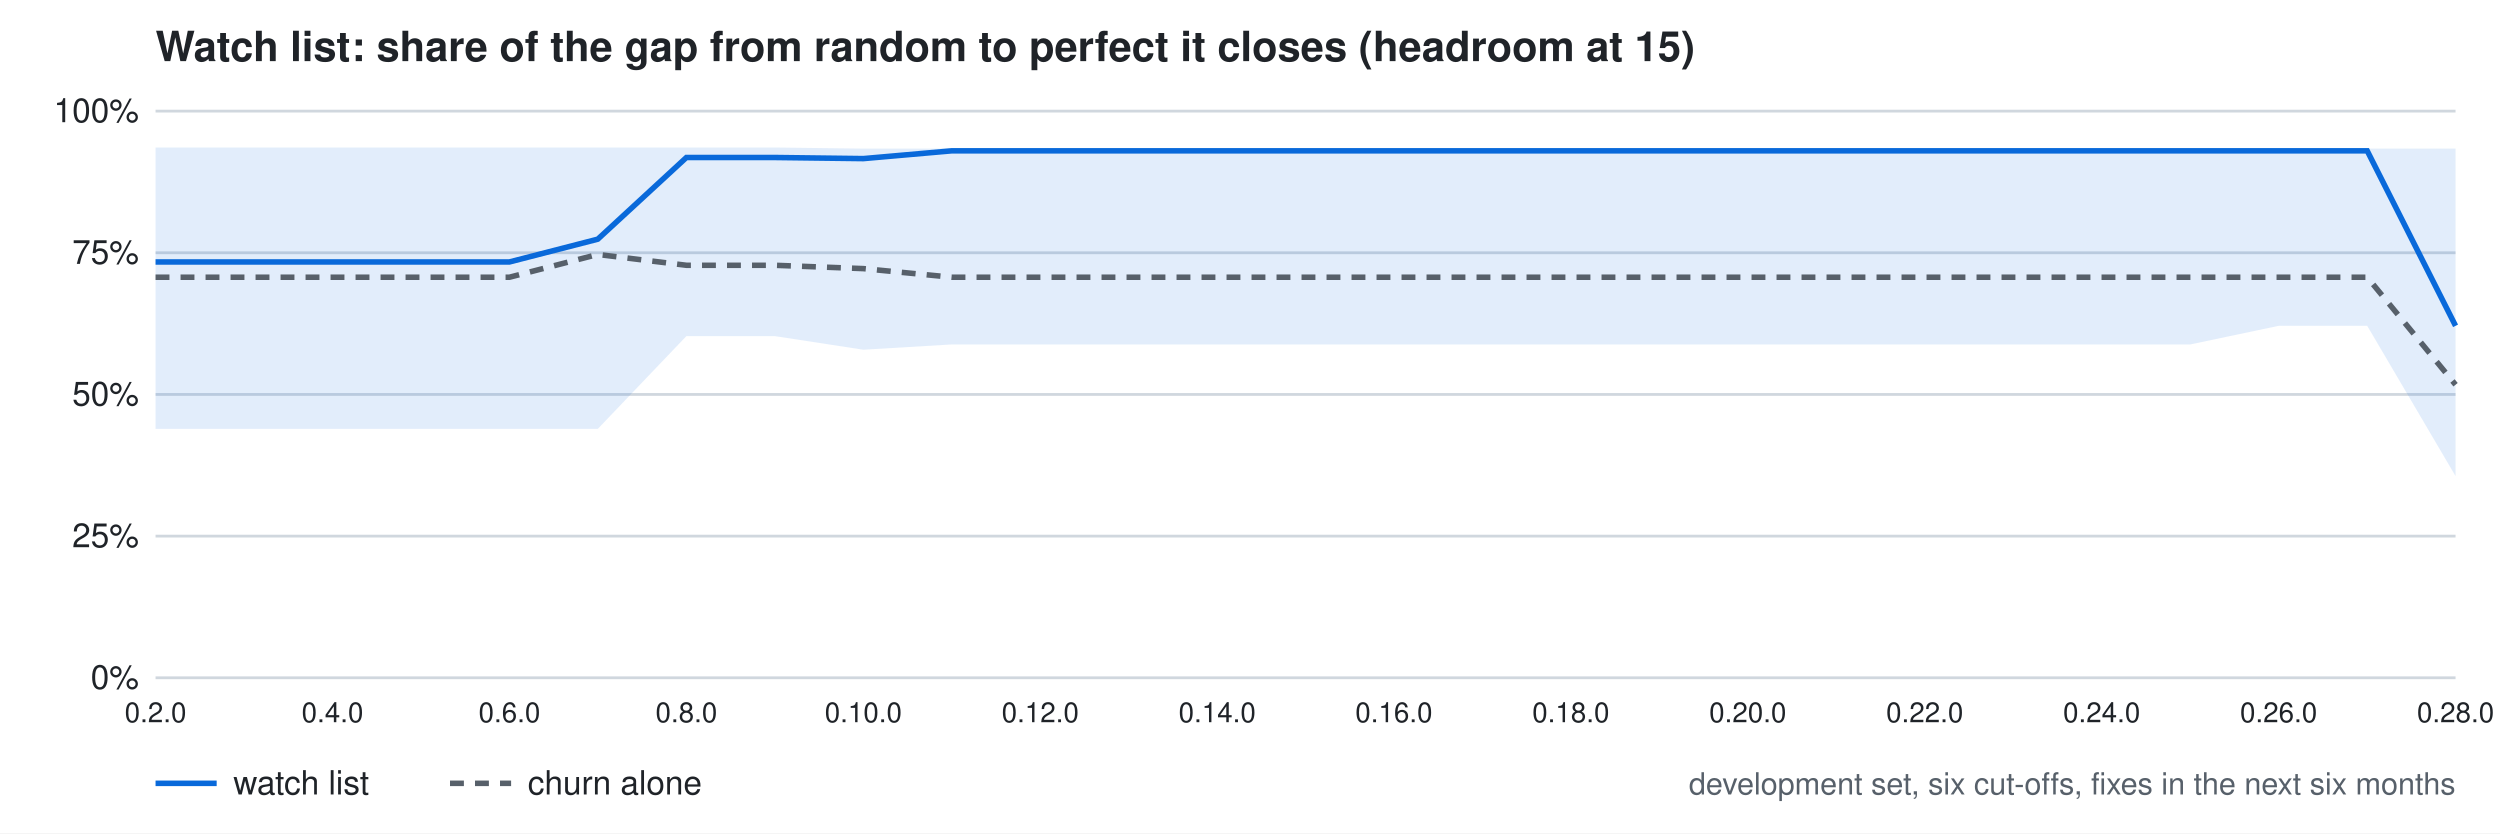
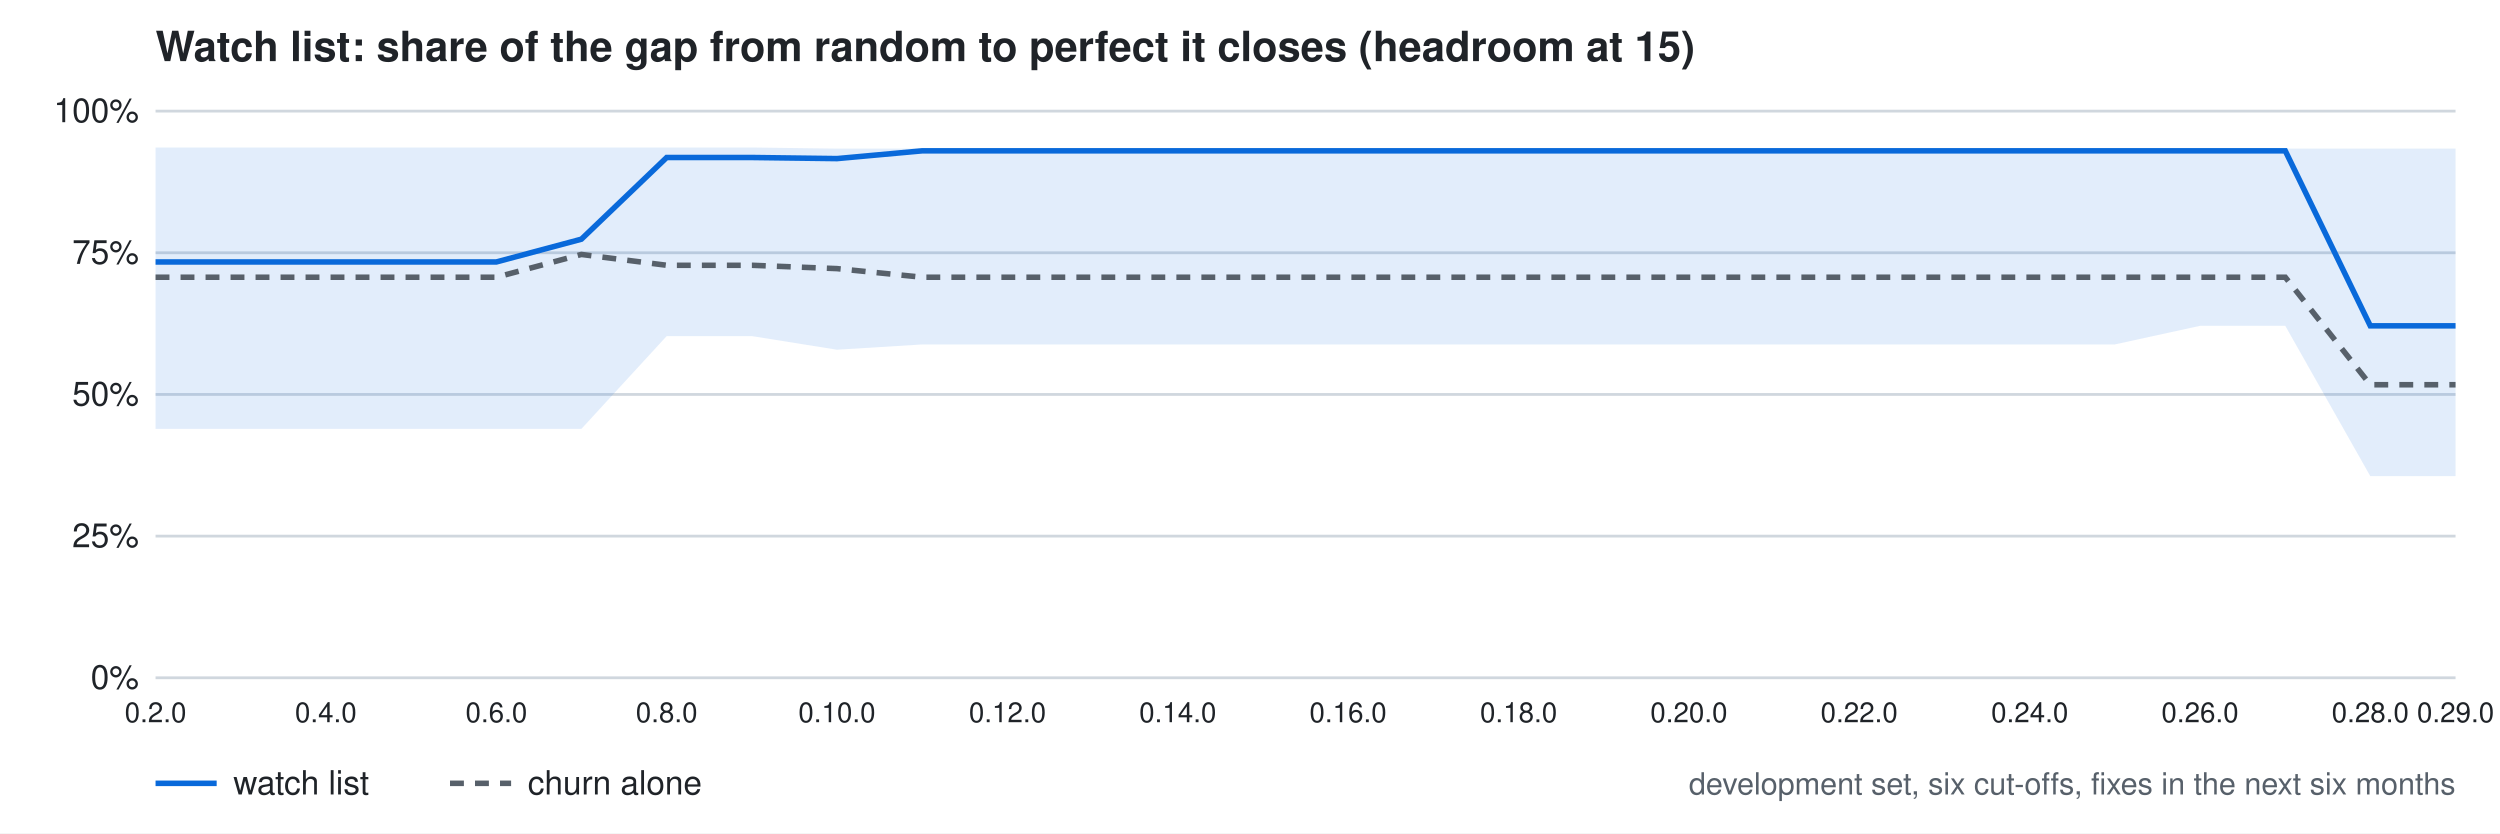
<svg xmlns="http://www.w3.org/2000/svg" width="900" height="300" viewBox="0 0 900 300" font-family="-apple-system,Segoe UI,Helvetica,Arial,sans-serif" font-size="12">
  <rect width="900" height="300" fill="#ffffff" />
  <text x="56" y="22" font-size="15" font-weight="600" fill="#1f2328">Watch list: share of the gap from random to perfect it closes (headroom at 15)</text>
  <line x1="56" y1="244.0" x2="884" y2="244.0" stroke="#d0d7de" stroke-width="1" />
  <text x="50" y="248.0" text-anchor="end" fill="#1f2328">0%</text>
  <line x1="56" y1="193.0" x2="884" y2="193.0" stroke="#d0d7de" stroke-width="1" />
  <text x="50" y="197.0" text-anchor="end" fill="#1f2328">25%</text>
  <line x1="56" y1="142.0" x2="884" y2="142.0" stroke="#d0d7de" stroke-width="1" />
  <text x="50" y="146.0" text-anchor="end" fill="#1f2328">50%</text>
  <line x1="56" y1="91.0" x2="884" y2="91.0" stroke="#d0d7de" stroke-width="1" />
  <text x="50" y="95.0" text-anchor="end" fill="#1f2328">75%</text>
  <line x1="56" y1="40.0" x2="884" y2="40.0" stroke="#d0d7de" stroke-width="1" />
  <text x="50" y="44.0" text-anchor="end" fill="#1f2328">100%</text>
  <text x="56.0" y="260" text-anchor="middle" fill="#1f2328" font-size="10">0.2.0</text>
-   <text x="119.7" y="260" text-anchor="middle" fill="#1f2328" font-size="10">0.4.0</text>
-   <text x="183.4" y="260" text-anchor="middle" fill="#1f2328" font-size="10">0.6.0</text>
-   <text x="247.1" y="260" text-anchor="middle" fill="#1f2328" font-size="10">0.8.0</text>
-   <text x="310.8" y="260" text-anchor="middle" fill="#1f2328" font-size="10">0.10.0</text>
-   <text x="374.5" y="260" text-anchor="middle" fill="#1f2328" font-size="10">0.12.0</text>
-   <text x="438.2" y="260" text-anchor="middle" fill="#1f2328" font-size="10">0.14.0</text>
-   <text x="501.8" y="260" text-anchor="middle" fill="#1f2328" font-size="10">0.16.0</text>
-   <text x="565.5" y="260" text-anchor="middle" fill="#1f2328" font-size="10">0.18.0</text>
-   <text x="629.2" y="260" text-anchor="middle" fill="#1f2328" font-size="10">0.20.0</text>
-   <text x="692.9" y="260" text-anchor="middle" fill="#1f2328" font-size="10">0.22.0</text>
-   <text x="756.6" y="260" text-anchor="middle" fill="#1f2328" font-size="10">0.24.0</text>
-   <text x="820.3" y="260" text-anchor="middle" fill="#1f2328" font-size="10">0.26.0</text>
-   <text x="884.0" y="260" text-anchor="middle" fill="#1f2328" font-size="10">0.28.0</text>
-   <polygon points="56.0,53.1 87.8,53.1 119.7,53.1 151.5,53.1 183.4,53.1 215.2,53.1 247.1,53.1 278.9,53.1 310.8,53.5 342.6,53.5 374.5,53.5 406.3,53.5 438.2,53.5 470.0,53.5 501.8,53.5 533.7,53.5 565.5,53.5 597.4,53.5 629.2,53.5 661.1,53.5 692.9,53.5 724.8,53.5 756.6,53.5 788.5,53.5 820.3,53.5 852.2,53.5 884.0,53.5 884.0,171.4 852.2,117.3 820.3,117.3 788.5,124.0 756.6,124.0 724.8,124.0 692.9,124.0 661.1,124.0 629.2,124.0 597.4,124.0 565.5,124.0 533.7,124.0 501.8,124.0 470.0,124.0 438.2,124.0 406.3,124.0 374.5,124.0 342.6,124.0 310.8,125.9 278.9,121.0 247.1,121.0 215.2,154.4 183.4,154.4 151.5,154.4 119.7,154.4 87.8,154.4 56.0,154.4" fill="#0969da" fill-opacity="0.12" stroke="none" />
-   <polyline points="56.0,94.3 87.8,94.3 119.7,94.3 151.5,94.3 183.4,94.3 215.2,86.1 247.1,56.7 278.9,56.7 310.8,57.1 342.6,54.3 374.5,54.3 406.3,54.3 438.2,54.3 470.0,54.3 501.8,54.3 533.7,54.3 565.5,54.3 597.4,54.3 629.2,54.3 661.1,54.3 692.9,54.3 724.8,54.3 756.6,54.3 788.5,54.3 820.3,54.3 852.2,54.3 884.0,117.3" fill="none" stroke="#0969da" stroke-width="2" />
-   <polyline points="56.0,99.8 87.8,99.8 119.7,99.8 151.5,99.8 183.4,99.8 215.2,91.6 247.1,95.5 278.9,95.5 310.8,96.7 342.6,99.8 374.5,99.8 406.3,99.8 438.2,99.8 470.0,99.8 501.8,99.8 533.7,99.8 565.5,99.8 597.4,99.8 629.2,99.8 661.1,99.8 692.9,99.8 724.8,99.8 756.6,99.8 788.5,99.8 820.3,99.8 852.2,99.8 884.0,138.5" fill="none" stroke="#57606a" stroke-width="2" stroke-dasharray="5 4" />
+   <text x="117.3" y="260" text-anchor="middle" fill="#1f2328" font-size="10">0.4.0</text>
+   <text x="178.7" y="260" text-anchor="middle" fill="#1f2328" font-size="10">0.6.0</text>
+   <text x="240.0" y="260" text-anchor="middle" fill="#1f2328" font-size="10">0.8.0</text>
+   <text x="301.3" y="260" text-anchor="middle" fill="#1f2328" font-size="10">0.10.0</text>
+   <text x="362.7" y="260" text-anchor="middle" fill="#1f2328" font-size="10">0.12.0</text>
+   <text x="424.0" y="260" text-anchor="middle" fill="#1f2328" font-size="10">0.14.0</text>
+   <text x="485.3" y="260" text-anchor="middle" fill="#1f2328" font-size="10">0.16.0</text>
+   <text x="546.7" y="260" text-anchor="middle" fill="#1f2328" font-size="10">0.18.0</text>
+   <text x="608.0" y="260" text-anchor="middle" fill="#1f2328" font-size="10">0.20.0</text>
+   <text x="669.3" y="260" text-anchor="middle" fill="#1f2328" font-size="10">0.22.0</text>
+   <text x="730.7" y="260" text-anchor="middle" fill="#1f2328" font-size="10">0.24.0</text>
+   <text x="792.0" y="260" text-anchor="middle" fill="#1f2328" font-size="10">0.26.0</text>
+   <text x="853.3" y="260" text-anchor="middle" fill="#1f2328" font-size="10">0.28.0</text>
+   <text x="884.0" y="260" text-anchor="middle" fill="#1f2328" font-size="10">0.29.0</text>
+   <polygon points="56.0,53.1 86.7,53.1 117.3,53.1 148.0,53.1 178.7,53.1 209.3,53.1 240.0,53.1 270.7,53.1 301.3,53.5 332.0,53.5 362.7,53.5 393.3,53.5 424.0,53.5 454.7,53.5 485.3,53.5 516.0,53.5 546.7,53.5 577.3,53.5 608.0,53.5 638.7,53.5 669.3,53.5 700.0,53.5 730.7,53.5 761.3,53.5 792.0,53.5 822.7,53.5 853.3,53.5 884.0,53.5 884.0,171.4 853.3,171.4 822.7,117.3 792.0,117.3 761.3,124.0 730.7,124.0 700.0,124.0 669.3,124.0 638.7,124.0 608.0,124.0 577.3,124.0 546.7,124.0 516.0,124.0 485.3,124.0 454.7,124.0 424.0,124.0 393.3,124.0 362.7,124.0 332.0,124.0 301.3,125.9 270.7,121.0 240.0,121.0 209.3,154.4 178.7,154.4 148.0,154.4 117.3,154.4 86.7,154.4 56.0,154.4" fill="#0969da" fill-opacity="0.12" stroke="none" />
+   <polyline points="56.0,94.3 86.7,94.3 117.3,94.3 148.0,94.3 178.7,94.3 209.3,86.1 240.0,56.7 270.7,56.7 301.3,57.1 332.0,54.3 362.7,54.3 393.3,54.3 424.0,54.3 454.7,54.3 485.3,54.3 516.0,54.3 546.7,54.3 577.3,54.3 608.0,54.3 638.7,54.3 669.3,54.3 700.0,54.3 730.7,54.3 761.3,54.3 792.0,54.3 822.7,54.3 853.3,117.3 884.0,117.3" fill="none" stroke="#0969da" stroke-width="2" />
+   <polyline points="56.0,99.8 86.7,99.8 117.3,99.8 148.0,99.8 178.7,99.8 209.3,91.6 240.0,95.5 270.7,95.5 301.3,96.7 332.0,99.8 362.7,99.8 393.3,99.8 424.0,99.8 454.7,99.8 485.3,99.8 516.0,99.8 546.7,99.8 577.3,99.8 608.0,99.8 638.7,99.8 669.3,99.8 700.0,99.8 730.7,99.8 761.3,99.8 792.0,99.8 822.7,99.8 853.3,138.5 884.0,138.5" fill="none" stroke="#57606a" stroke-width="2" stroke-dasharray="5 4" />
  <line x1="56" y1="282" x2="78" y2="282" stroke="#0969da" stroke-width="2" />
  <text x="84" y="286" fill="#1f2328">watch list</text>
  <line x1="162" y1="282" x2="184" y2="282" stroke="#57606a" stroke-width="2" stroke-dasharray="5 4" />
  <text x="190" y="286" fill="#1f2328">churn alone</text>
  <text x="884" y="286" text-anchor="end" fill="#57606a" font-size="11">development set, six cut-offs, fixes in the next six months</text>
</svg>
